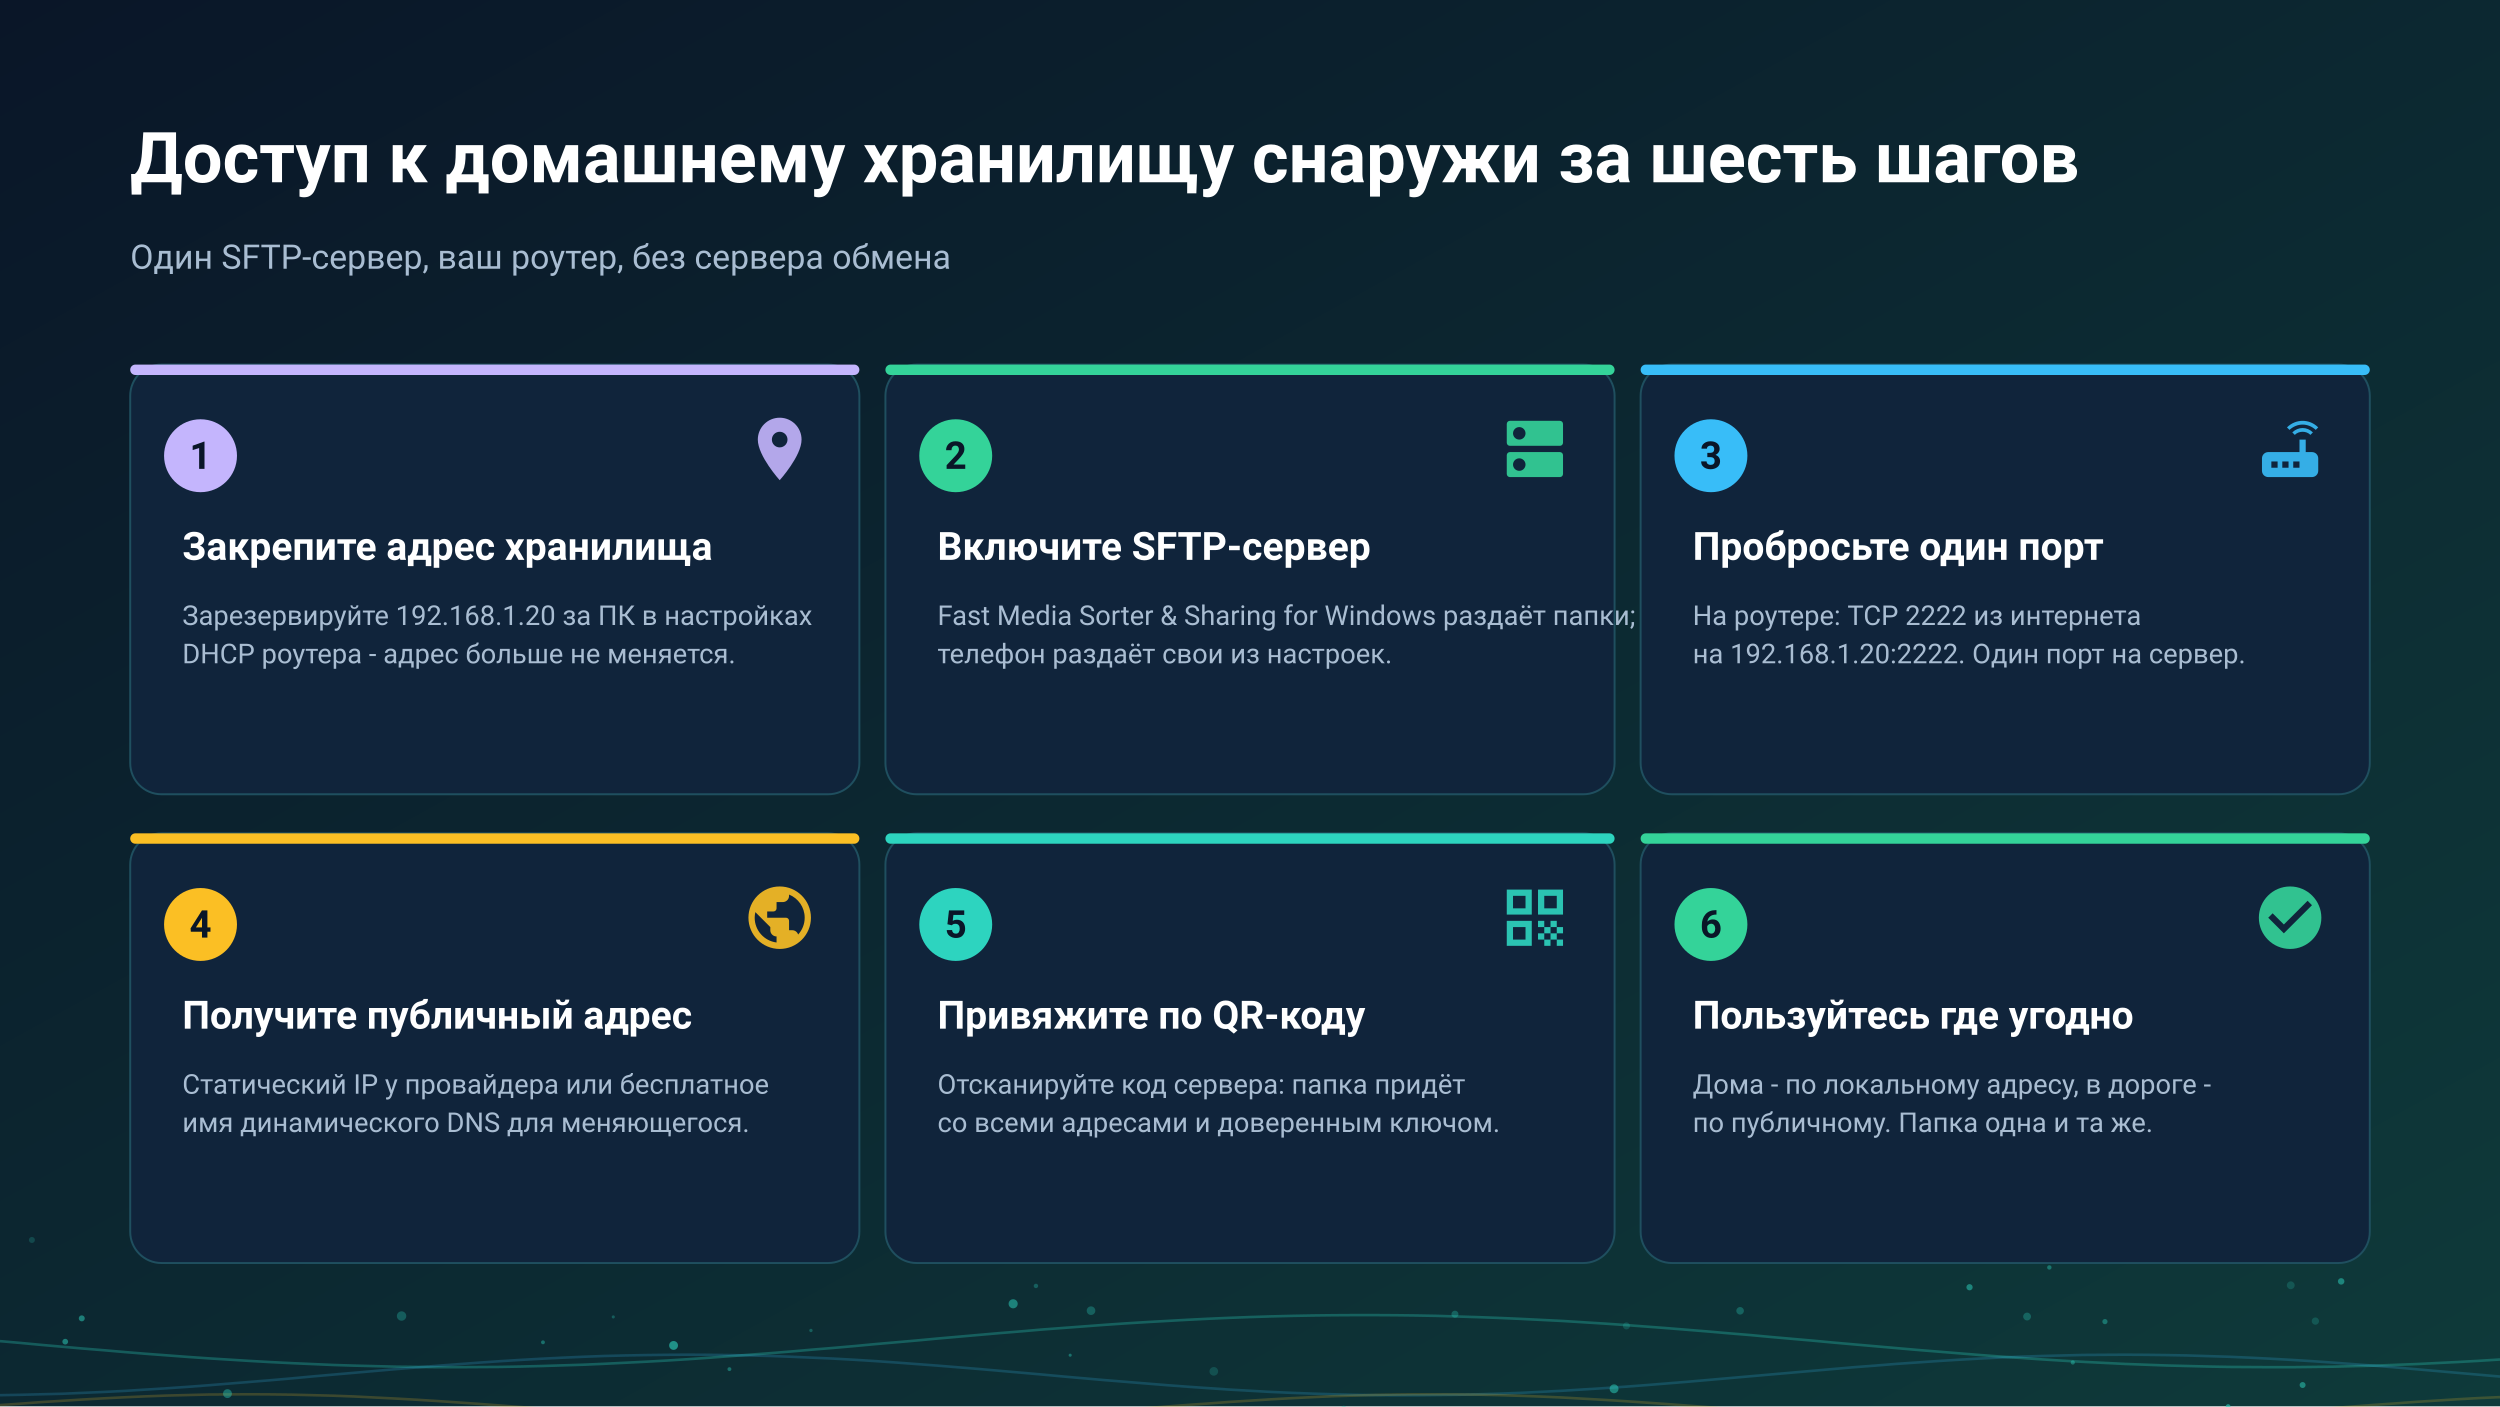
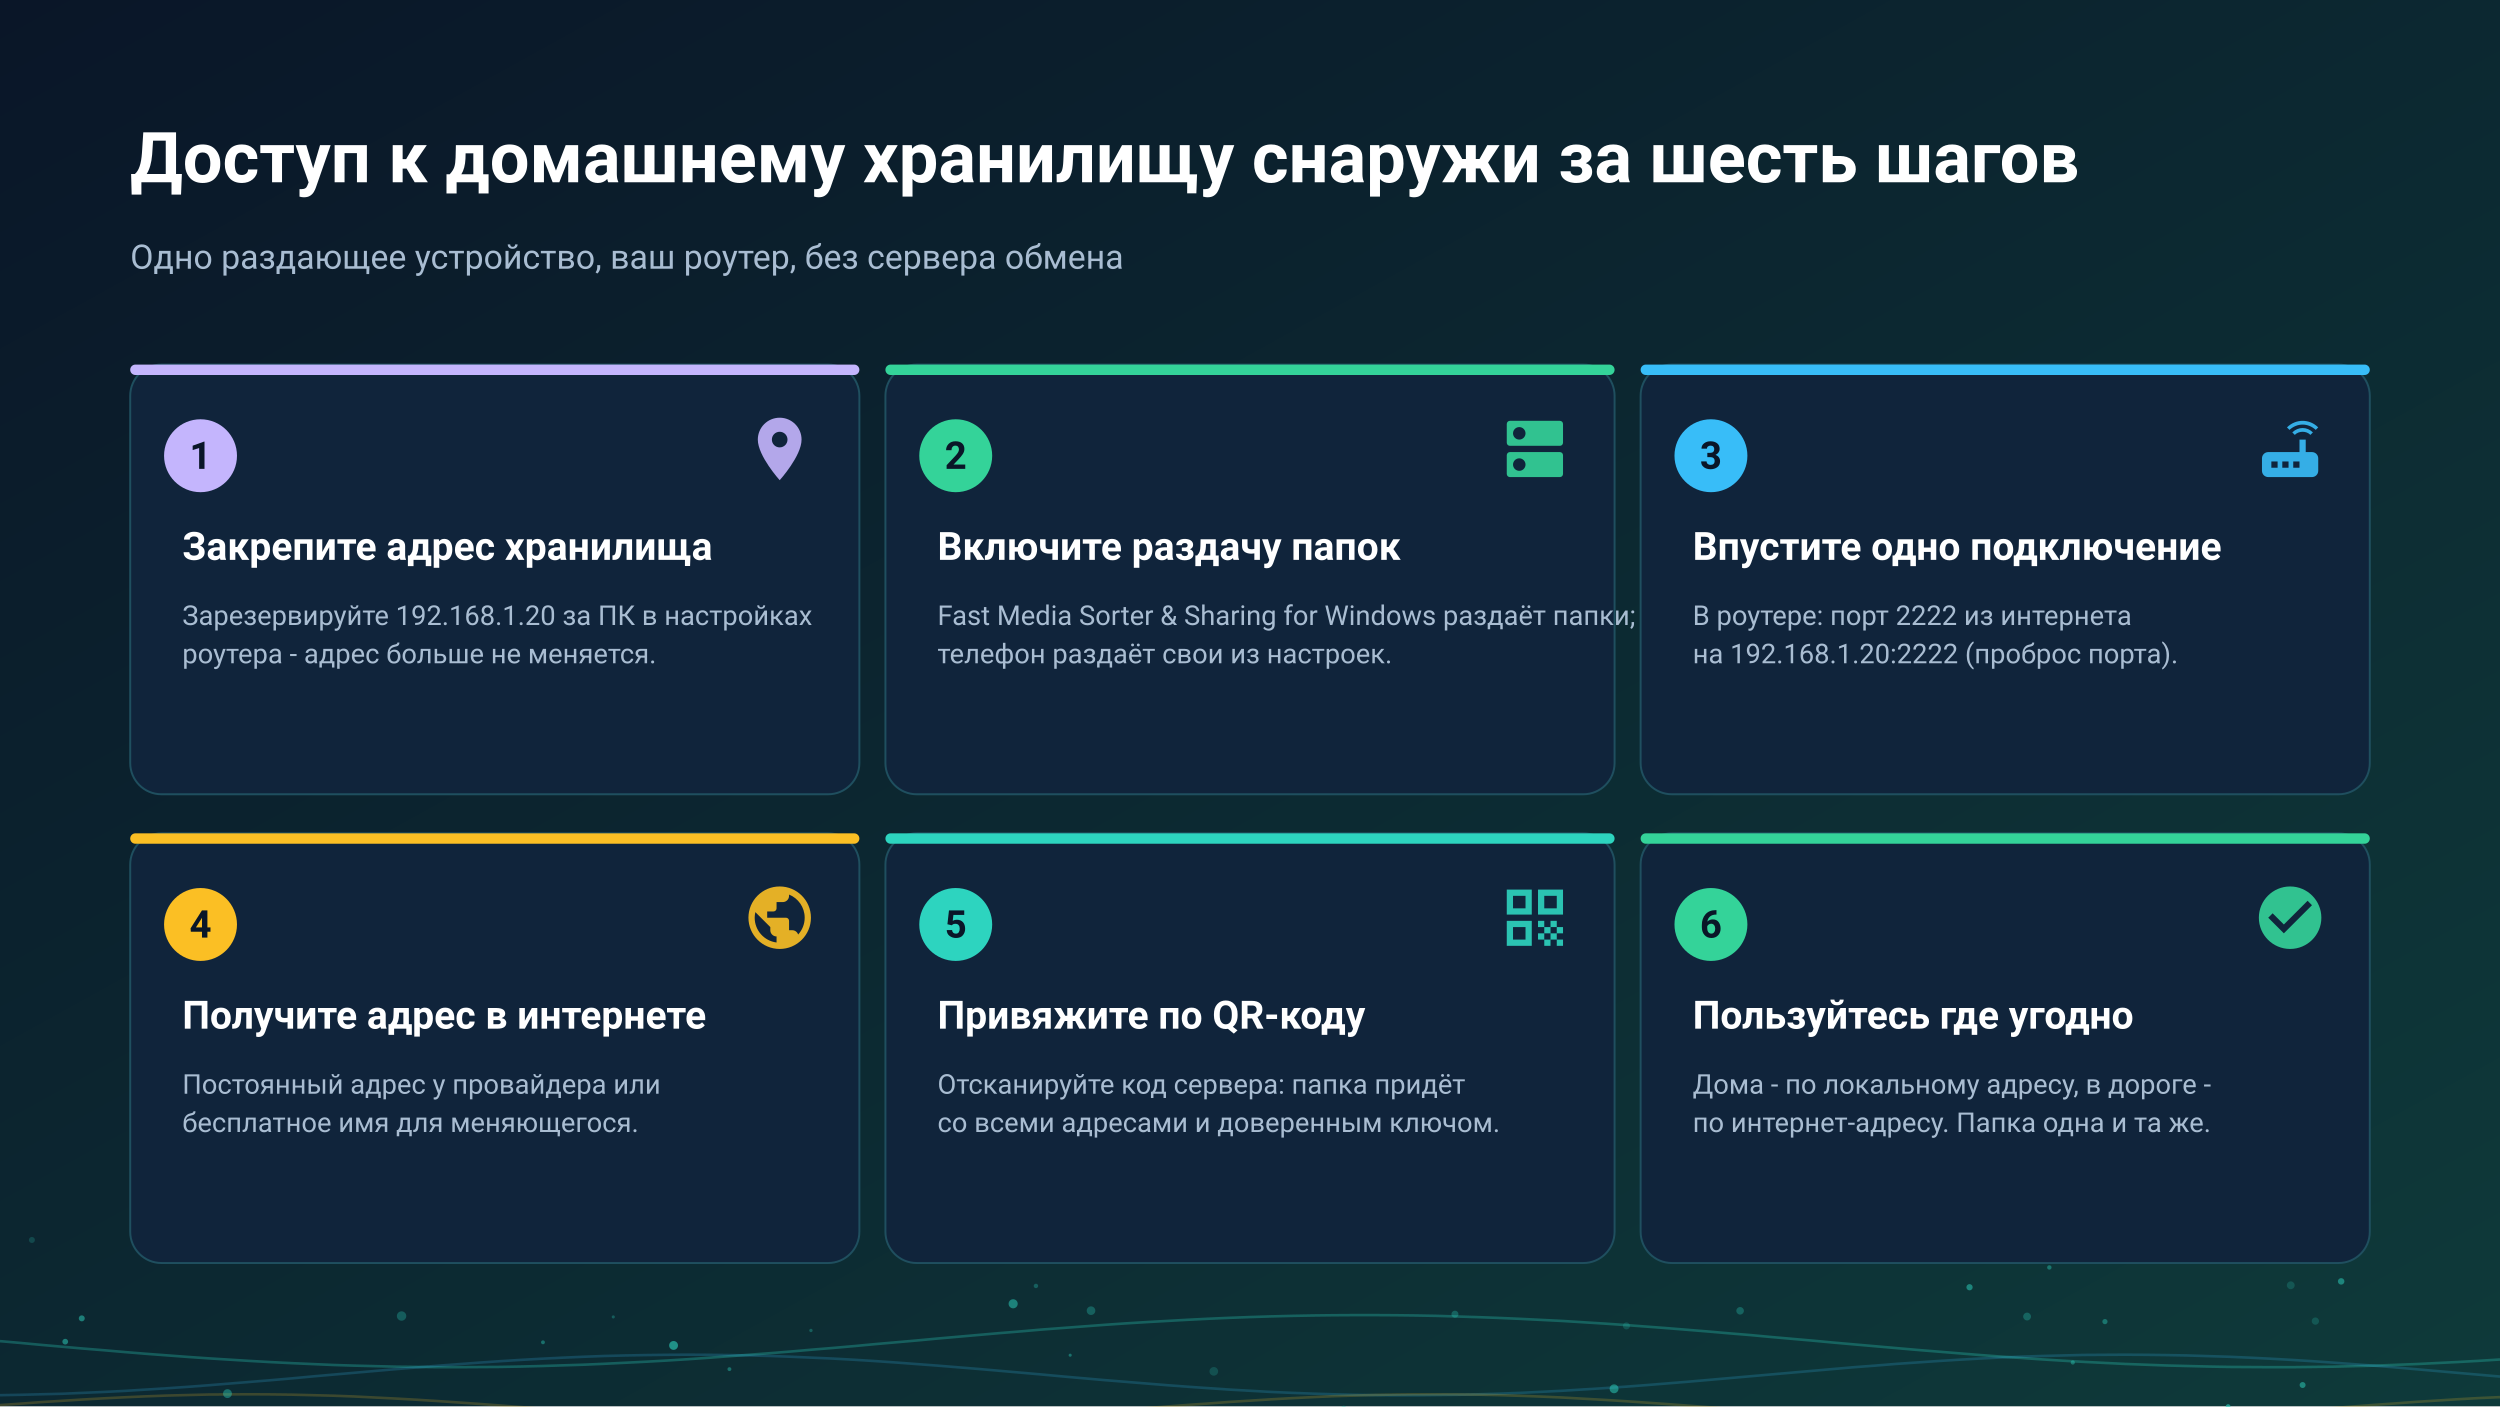
<svg xmlns="http://www.w3.org/2000/svg" viewBox="0 0 1920 1080" width="1920" height="1080" role="img" aria-labelledby="t d" lang="ru">
  <defs>
    <marker id="arr-control" viewBox="0 0 10 10" refX="8.5" refY="5" markerWidth="7" markerHeight="7" orient="auto">
      <path d="M0 0L10 5L0 10z" fill="#38bdf8" />
    </marker>
    <marker id="arr-control-s" viewBox="0 0 10 10" refX="1.5" refY="5" markerWidth="7" markerHeight="7" orient="auto">
      <path d="M10 0L0 5L10 10z" fill="#38bdf8" />
    </marker>
    <marker id="arr-tunnel" viewBox="0 0 10 10" refX="8.5" refY="5" markerWidth="7" markerHeight="7" orient="auto">
      <path d="M0 0L10 5L0 10z" fill="#34d399" />
    </marker>
    <marker id="arr-tunnel-s" viewBox="0 0 10 10" refX="1.5" refY="5" markerWidth="7" markerHeight="7" orient="auto">
      <path d="M10 0L0 5L10 10z" fill="#34d399" />
    </marker>
    <marker id="arr-media" viewBox="0 0 10 10" refX="8.5" refY="5" markerWidth="7" markerHeight="7" orient="auto">
      <path d="M0 0L10 5L0 10z" fill="#fbbf24" />
    </marker>
    <marker id="arr-media-s" viewBox="0 0 10 10" refX="1.5" refY="5" markerWidth="7" markerHeight="7" orient="auto">
      <path d="M10 0L0 5L10 10z" fill="#fbbf24" />
    </marker>
    <marker id="arr-lan" viewBox="0 0 10 10" refX="8.5" refY="5" markerWidth="7" markerHeight="7" orient="auto">
      <path d="M0 0L10 5L0 10z" fill="#c4b5fd" />
    </marker>
    <marker id="arr-lan-s" viewBox="0 0 10 10" refX="1.5" refY="5" markerWidth="7" markerHeight="7" orient="auto">
      <path d="M10 0L0 5L10 10z" fill="#c4b5fd" />
    </marker>
    <marker id="arr-danger" viewBox="0 0 10 10" refX="8.5" refY="5" markerWidth="7" markerHeight="7" orient="auto">
      <path d="M0 0L10 5L0 10z" fill="#fca5a5" />
    </marker>
    <marker id="arr-danger-s" viewBox="0 0 10 10" refX="1.5" refY="5" markerWidth="7" markerHeight="7" orient="auto">
      <path d="M10 0L0 5L10 10z" fill="#fca5a5" />
    </marker>
    <marker id="arr-server" viewBox="0 0 10 10" refX="8.5" refY="5" markerWidth="7" markerHeight="7" orient="auto">
      <path d="M0 0L10 5L0 10z" fill="#2dd4bf" />
    </marker>
    <marker id="arr-server-s" viewBox="0 0 10 10" refX="1.5" refY="5" markerWidth="7" markerHeight="7" orient="auto">
      <path d="M10 0L0 5L10 10z" fill="#2dd4bf" />
    </marker>
    <marker id="arr-muted" viewBox="0 0 10 10" refX="8.5" refY="5" markerWidth="7" markerHeight="7" orient="auto">
      <path d="M0 0L10 5L0 10z" fill="#a9bdd2" />
    </marker>
    <marker id="arr-muted-s" viewBox="0 0 10 10" refX="1.5" refY="5" markerWidth="7" markerHeight="7" orient="auto">
      <path d="M10 0L0 5L10 10z" fill="#a9bdd2" />
    </marker>
    <marker id="arr-text" viewBox="0 0 10 10" refX="8.5" refY="5" markerWidth="7" markerHeight="7" orient="auto">
      <path d="M0 0L10 5L0 10z" fill="#ffffff" />
    </marker>
    <marker id="arr-text-s" viewBox="0 0 10 10" refX="1.5" refY="5" markerWidth="7" markerHeight="7" orient="auto">
      <path d="M10 0L0 5L10 10z" fill="#ffffff" />
    </marker>
    <filter id="soft" x="-20%" y="-20%" width="140%" height="140%">
      <feDropShadow dx="0" dy="4" stdDeviation="8" flood-color="#000" flood-opacity="0.18" />
    </filter>
    <filter id="glow" x="-50%" y="-50%" width="200%" height="200%">
      <feGaussianBlur stdDeviation="14" />
    </filter>
    <linearGradient id="bgGrad" x1="0" y1="0" x2="1" y2="1">
      <stop offset="0" stop-color="#0a1628" />
      <stop offset="1" stop-color="#0e3a3a" />
    </linearGradient>
    <radialGradient id="hub" cx="0.5" cy="0.5" r="0.5">
      <stop offset="0" stop-color="#2dd4bf" stop-opacity="0.55" />
      <stop offset="1" stop-color="#2dd4bf" stop-opacity="0" />
    </radialGradient>
  </defs>
  <rect width="1920" height="1080" fill="url(#bgGrad)" />
  <g aria-hidden="true">
    <polyline points="0 1030 16 1031.4 32 1032.9 48 1034.3 64 1035.7 80 1037 96 1038.4 112 1039.7 128 1040.9 144 1042.1 160 1043.2 176 1044.2 192 1045.2 208 1046.1 224 1046.9 240 1047.6 256 1048.3 272 1048.8 288 1049.2 304 1049.6 320 1049.8 336 1050 352 1050 368 1049.9 384 1049.8 400 1049.5 416 1049.1 432 1048.6 448 1048.1 464 1047.4 480 1046.6 496 1045.8 512 1044.9 528 1043.9 544 1042.8 560 1041.6 576 1040.4 592 1039.2 608 1037.9 624 1036.5 640 1035.2 656 1033.8 672 1032.3 688 1030.9 704 1029.5 720 1028 736 1026.6 752 1025.2 768 1023.8 784 1022.5 800 1021.1 816 1019.9 832 1018.7 848 1017.5 864 1016.4 880 1015.4 896 1014.5 912 1013.6 928 1012.8 944 1012.1 960 1011.5 976 1011 992 1010.6 1008 1010.3 1024 1010.1 1040 1010 1056 1010 1072 1010.1 1088 1010.3 1104 1010.6 1120 1011.1 1136 1011.6 1152 1012.2 1168 1012.9 1184 1013.7 1200 1014.5 1216 1015.5 1232 1016.5 1248 1017.6 1264 1018.8 1280 1020 1296 1021.3 1312 1022.6 1328 1024 1344 1025.3 1360 1026.8 1376 1028.2 1392 1029.6 1408 1031.1 1424 1032.5 1440 1033.9 1456 1035.3 1472 1036.7 1488 1038 1504 1039.3 1520 1040.6 1536 1041.8 1552 1042.9 1568 1044 1584 1045 1600 1045.9 1616 1046.7 1632 1047.5 1648 1048.1 1664 1048.7 1680 1049.1 1696 1049.5 1712 1049.8 1728 1049.9 1744 1050 1760 1050 1776 1049.8 1792 1049.6 1808 1049.2 1824 1048.8 1840 1048.2 1856 1047.6 1872 1046.8 1888 1046 1904 1045.1 1920 1044.1" fill="none" stroke="#2dd4bf" stroke-width="2" opacity="0.3" />
    <polyline points="0 1071.5 16 1071.2 32 1070.8 48 1070.4 64 1069.7 80 1069 96 1068.2 112 1067.2 128 1066.2 144 1065.1 160 1063.9 176 1062.6 192 1061.3 208 1060 224 1058.6 240 1057.1 256 1055.7 272 1054.3 288 1052.9 304 1051.5 320 1050.2 336 1048.9 352 1047.7 368 1046.5 384 1045.4 400 1044.4 416 1043.5 432 1042.7 448 1042 464 1041.4 480 1041 496 1040.7 512 1040.5 528 1040.4 544 1040.5 560 1040.7 576 1041 592 1041.4 608 1042 624 1042.7 640 1043.4 656 1044.3 672 1045.3 688 1046.4 704 1047.6 720 1048.8 736 1050.1 752 1051.4 768 1052.8 784 1054.2 800 1055.6 816 1057.1 832 1058.5 848 1059.9 864 1061.2 880 1062.5 896 1063.8 912 1065 928 1066.1 944 1067.2 960 1068.1 976 1069 992 1069.7 1008 1070.3 1024 1070.8 1040 1071.2 1056 1071.5 1072 1071.6 1088 1071.6 1104 1071.4 1120 1071.2 1136 1070.8 1152 1070.3 1168 1069.7 1184 1068.9 1200 1068.1 1216 1067.1 1232 1066.1 1248 1065 1264 1063.8 1280 1062.5 1296 1061.2 1312 1059.8 1328 1058.4 1344 1057 1360 1055.6 1376 1054.2 1392 1052.8 1408 1051.4 1424 1050 1440 1048.8 1456 1047.5 1472 1046.4 1488 1045.3 1504 1044.3 1520 1043.4 1536 1042.6 1552 1041.9 1568 1041.4 1584 1041 1600 1040.6 1616 1040.5 1632 1040.4 1648 1040.5 1664 1040.7 1680 1041 1696 1041.5 1712 1042 1728 1042.7 1744 1043.5 1760 1044.4 1776 1045.4 1792 1046.5 1808 1047.7 1824 1048.9 1840 1050.2 1856 1051.6 1872 1053 1888 1054.4 1904 1055.8 1920 1057.2" fill="none" stroke="#38bdf8" stroke-width="2" opacity="0.2" />
    <polyline points="0 1079.1 16 1078 32 1076.8 48 1075.8 64 1074.8 80 1073.9 96 1073.1 112 1072.4 128 1071.8 144 1071.4 160 1071 176 1070.9 192 1070.8 208 1070.9 224 1071.1 240 1071.5 256 1071.9 272 1072.5 288 1073.3 304 1074.1 320 1075 336 1076 352 1077.1 368 1078.2 384 1079.4 400 1080.6 416 1081.9 432 1083.1 448 1084.3 464 1085.5 480 1086.7 496 1087.8 512 1088.8 528 1089.7 544 1090.6 560 1091.3 576 1091.9 592 1092.4 608 1092.8 624 1093.1 640 1093.2 656 1093.2 672 1093 688 1092.7 704 1092.3 720 1091.8 736 1091.1 752 1090.3 768 1089.4 784 1088.5 800 1087.4 816 1086.3 832 1085.1 848 1083.9 864 1082.7 880 1081.5 896 1080.2 912 1079 928 1077.9 944 1076.7 960 1075.7 976 1074.7 992 1073.8 1008 1073 1024 1072.3 1040 1071.8 1056 1071.3 1072 1071 1088 1070.8 1104 1070.8 1120 1070.9 1136 1071.1 1152 1071.5 1168 1072 1184 1072.6 1200 1073.3 1216 1074.2 1232 1075.1 1248 1076.1 1264 1077.2 1280 1078.3 1296 1079.5 1312 1080.7 1328 1082 1344 1083.2 1360 1084.4 1376 1085.6 1392 1086.8 1408 1087.8 1424 1088.9 1440 1089.8 1456 1090.6 1472 1091.4 1488 1092 1504 1092.5 1520 1092.9 1536 1093.1 1552 1093.2 1568 1093.2 1584 1093 1600 1092.7 1616 1092.3 1632 1091.7 1648 1091 1664 1090.2 1680 1089.4 1696 1088.4 1712 1087.3 1728 1086.2 1744 1085 1760 1083.8 1776 1082.6 1792 1081.4 1808 1080.1 1824 1078.9 1840 1077.8 1856 1076.6 1872 1075.6 1888 1074.6 1904 1073.7 1920 1073" fill="none" stroke="#fbbf24" stroke-width="2" opacity="0.2" />
    <circle cx="821.9" cy="1040.8" r="1.2" fill="#2dd4bf" stroke="none" stroke-width="2" opacity="0.4" />
    <circle cx="517.3" cy="1033.3" r="3.4" fill="#2dd4bf" stroke="none" stroke-width="2" opacity="0.6" />
    <circle cx="174.7" cy="1070.3" r="3.4" fill="#2dd4bf" stroke="none" stroke-width="2" opacity="0.4" />
    <circle cx="1573.9" cy="973.4" r="1.7" fill="#2dd4bf" stroke="none" stroke-width="2" opacity="0.4" />
    <circle cx="1239.6" cy="1066.6" r="3.4" fill="#2dd4bf" stroke="none" stroke-width="2" opacity="0.5" />
    <circle cx="24.5" cy="952.3" r="2.3" fill="#2dd4bf" stroke="none" stroke-width="2" opacity="0.2" />
    <circle cx="1117.4" cy="1009.3" r="2.7" fill="#2dd4bf" stroke="none" stroke-width="2" opacity="0.3" />
    <circle cx="62.8" cy="1012.5" r="2.3" fill="#2dd4bf" stroke="none" stroke-width="2" opacity="0.5" />
    <circle cx="1759.3" cy="987.1" r="3" fill="#2dd4bf" stroke="none" stroke-width="2" opacity="0.2" />
    <circle cx="932.2" cy="1053.2" r="3.3" fill="#2dd4bf" stroke="none" stroke-width="2" opacity="0.2" />
    <circle cx="795.6" cy="987.6" r="1.7" fill="#2dd4bf" stroke="none" stroke-width="2" opacity="0.3" />
    <circle cx="1252.3" cy="1098.5" r="2" fill="#2dd4bf" stroke="none" stroke-width="2" opacity="0.4" />
    <circle cx="50.1" cy="1030.4" r="2.2" fill="#2dd4bf" stroke="none" stroke-width="2" opacity="0.5" />
    <circle cx="308.4" cy="1010.7" r="3.6" fill="#2dd4bf" stroke="none" stroke-width="2" opacity="0.3" />
    <circle cx="1814.7" cy="1134.1" r="3.3" fill="#2dd4bf" stroke="none" stroke-width="2" opacity="0.6" />
    <circle cx="1444" cy="1088.4" r="3.4" fill="#2dd4bf" stroke="none" stroke-width="2" opacity="0.5" />
    <circle cx="158.9" cy="961.7" r="2.5" fill="#2dd4bf" stroke="none" stroke-width="2" opacity="0.4" />
    <circle cx="703.7" cy="968.4" r="1.4" fill="#2dd4bf" stroke="none" stroke-width="2" opacity="0.2" />
    <circle cx="1326.6" cy="1127.7" r="2" fill="#2dd4bf" stroke="none" stroke-width="2" opacity="0.5" />
    <circle cx="1512.6" cy="988.6" r="2.4" fill="#2dd4bf" stroke="none" stroke-width="2" opacity="0.5" />
    <circle cx="1758.3" cy="956.2" r="1.6" fill="#2dd4bf" stroke="none" stroke-width="2" opacity="0.4" />
    <circle cx="1677.4" cy="1101.6" r="2.7" fill="#2dd4bf" stroke="none" stroke-width="2" opacity="0.4" />
    <circle cx="417" cy="1030.9" r="1.5" fill="#2dd4bf" stroke="none" stroke-width="2" opacity="0.4" />
    <circle cx="1185.3" cy="1144.6" r="1.8" fill="#2dd4bf" stroke="none" stroke-width="2" opacity="0.5" />
    <circle cx="560.2" cy="1051.5" r="1.5" fill="#2dd4bf" stroke="none" stroke-width="2" opacity="0.4" />
    <circle cx="274.7" cy="1114.6" r="1.6" fill="#2dd4bf" stroke="none" stroke-width="2" opacity="0.6" />
    <circle cx="471" cy="1011.4" r="1.2" fill="#2dd4bf" stroke="none" stroke-width="2" opacity="0.3" />
    <circle cx="1798" cy="984.1" r="2.5" fill="#2dd4bf" stroke="none" stroke-width="2" opacity="0.5" />
    <circle cx="686.7" cy="947.9" r="1.1" fill="#2dd4bf" stroke="none" stroke-width="2" opacity="0.5" />
    <circle cx="837.9" cy="1006.6" r="3.3" fill="#2dd4bf" stroke="none" stroke-width="2" opacity="0.3" />
    <circle cx="835.5" cy="1156.2" r="2" fill="#2dd4bf" stroke="none" stroke-width="2" opacity="0.6" />
    <circle cx="1768.4" cy="1063.7" r="2.3" fill="#2dd4bf" stroke="none" stroke-width="2" opacity="0.5" />
    <circle cx="1032" cy="1081.9" r="2.3" fill="#2dd4bf" stroke="none" stroke-width="2" opacity="0.3" />
    <circle cx="22.7" cy="1153.6" r="2.9" fill="#2dd4bf" stroke="none" stroke-width="2" opacity="0.2" />
    <circle cx="1616.6" cy="1015" r="2" fill="#2dd4bf" stroke="none" stroke-width="2" opacity="0.4" />
    <circle cx="1249.1" cy="1018.3" r="2.7" fill="#2dd4bf" stroke="none" stroke-width="2" opacity="0.2" />
    <circle cx="1591.9" cy="1046.4" r="1.6" fill="#2dd4bf" stroke="none" stroke-width="2" opacity="0.4" />
    <circle cx="1711.2" cy="1080.2" r="1.8" fill="#2dd4bf" stroke="none" stroke-width="2" opacity="0.6" />
    <circle cx="1187.8" cy="1129.5" r="1.3" fill="#2dd4bf" stroke="none" stroke-width="2" opacity="0.2" />
    <circle cx="778.1" cy="1001.3" r="3.5" fill="#2dd4bf" stroke="none" stroke-width="2" opacity="0.5" />
    <circle cx="1556.8" cy="1011.1" r="3" fill="#2dd4bf" stroke="none" stroke-width="2" opacity="0.3" />
    <circle cx="1336.4" cy="1006.7" r="2.9" fill="#2dd4bf" stroke="none" stroke-width="2" opacity="0.3" />
    <circle cx="609.2" cy="1141.6" r="3.2" fill="#2dd4bf" stroke="none" stroke-width="2" opacity="0.2" />
    <circle cx="1778.2" cy="1014.6" r="2.8" fill="#2dd4bf" stroke="none" stroke-width="2" opacity="0.2" />
    <circle cx="622.8" cy="1021.8" r="1.3" fill="#2dd4bf" stroke="none" stroke-width="2" opacity="0.3" />
    <circle cx="607.6" cy="1145.1" r="3.3" fill="#2dd4bf" stroke="none" stroke-width="2" opacity="0.6" />
  </g>
  <text x="100" y="140" font-family="'Segoe UI', Roboto, 'Noto Sans', 'Helvetica Neue', Arial, sans-serif" font-size="54" font-weight="700" fill="#ffffff" text-anchor="start">
    <tspan x="100" dy="0">Доступ к домашнему хранилищу снаружи за шесть шагов</tspan>
  </text>
  <text x="100" y="206.4" font-family="'Segoe UI', Roboto, 'Noto Sans', 'Helvetica Neue', Arial, sans-serif" font-size="26" font-weight="400" fill="#a9bdd2" text-anchor="start">
-     <tspan x="100" dy="0">Один SFTP-сервер, ваш роутер, без сервера обмена</tspan>
+     <tspan x="100" dy="0">Одно раздающее устройство, ваш роутер, без сервера обмена</tspan>
  </text>
  <rect x="100" y="280" width="560" height="330" rx="24" fill="#10243b" stroke="#1f4f5f" stroke-width="1.5" />
  <rect x="100" y="280" width="560" height="8" rx="4" fill="#c4b5fd" stroke="none" stroke-width="1.5" />
  <circle cx="154" cy="350" r="28" fill="#c4b5fd" stroke="none" stroke-width="2" />
  <text x="154" y="360.1" font-family="'Segoe UI', Roboto, 'Noto Sans', 'Helvetica Neue', Arial, sans-serif" font-size="29.4" font-weight="700" fill="#0a1628" text-anchor="middle">
    <tspan x="154" dy="0">1</tspan>
  </text>
  <g transform="translate(570 316) scale(2.4)" opacity="0.9">
    <path d="M12 2C8.13 2 5 5.13 5 9c0 5.25 7 13 7 13s7-7.75 7-13c0-3.87-3.13-7-7-7zm0 9.5c-1.38 0-2.5-1.12-2.5-2.5s1.12-2.5 2.5-2.5 2.5 1.12 2.5 2.5-1.12 2.5-2.5 2.5z" fill="#c4b5fd" />
  </g>
  <text x="140" y="430" font-family="'Segoe UI', Roboto, 'Noto Sans', 'Helvetica Neue', Arial, sans-serif" font-size="30" font-weight="700" fill="#ffffff" text-anchor="start">
    <tspan x="140" dy="0">Закрепите адрес хранилища</tspan>
  </text>
  <text x="140" y="480" font-family="'Segoe UI', Roboto, 'Noto Sans', 'Helvetica Neue', Arial, sans-serif" font-size="21" font-weight="400" fill="#a9bdd2" text-anchor="start">
    <tspan x="140" dy="0">Зарезервируйте 192.168.1.20 за ПК в настройках</tspan>
-     <tspan x="140" dy="29.4">DHCP роутера - адрес больше не меняется.</tspan>
+     <tspan x="140" dy="29.4">роутера - адрес больше не меняется.</tspan>
  </text>
  <rect x="680" y="280" width="560" height="330" rx="24" fill="#10243b" stroke="#1f4f5f" stroke-width="1.5" />
  <rect x="680" y="280" width="560" height="8" rx="4" fill="#34d399" stroke="none" stroke-width="1.5" />
  <circle cx="734" cy="350" r="28" fill="#34d399" stroke="none" stroke-width="2" />
  <text x="734" y="360.1" font-family="'Segoe UI', Roboto, 'Noto Sans', 'Helvetica Neue', Arial, sans-serif" font-size="29.4" font-weight="700" fill="#0a1628" text-anchor="middle">
    <tspan x="734" dy="0">2</tspan>
  </text>
  <g transform="translate(1150 316) scale(2.4)" opacity="0.9">
    <path d="M20 13H4c-.55 0-1 .45-1 1v6c0 .55.45 1 1 1h16c.55 0 1-.45 1-1v-6c0-.55-.45-1-1-1zM7 19c-1.1 0-2-.9-2-2s.9-2 2-2 2 .9 2 2-.9 2-2 2zM20 3H4c-.55 0-1 .45-1 1v6c0 .55.45 1 1 1h16c.55 0 1-.45 1-1V4c0-.55-.45-1-1-1zM7 9c-1.1 0-2-.9-2-2s.9-2 2-2 2 .9 2 2-.9 2-2 2z" fill="#34d399" />
  </g>
  <text x="720" y="430" font-family="'Segoe UI', Roboto, 'Noto Sans', 'Helvetica Neue', Arial, sans-serif" font-size="30" font-weight="700" fill="#ffffff" text-anchor="start">
-     <tspan x="720" dy="0">Включите SFTP-сервер</tspan>
+     <tspan x="720" dy="0">Включите раздачу папок</tspan>
  </text>
  <text x="720" y="480" font-family="'Segoe UI', Roboto, 'Noto Sans', 'Helvetica Neue', Arial, sans-serif" font-size="21" font-weight="400" fill="#a9bdd2" text-anchor="start">
    <tspan x="720" dy="0">Fast Media Sorter &amp; Sharing for Windows раздаёт папки;</tspan>
    <tspan x="720" dy="29.4">телефон раздаёт свои из настроек.</tspan>
  </text>
  <rect x="1260" y="280" width="560" height="330" rx="24" fill="#10243b" stroke="#1f4f5f" stroke-width="1.5" />
  <rect x="1260" y="280" width="560" height="8" rx="4" fill="#38bdf8" stroke="none" stroke-width="1.5" />
  <circle cx="1314" cy="350" r="28" fill="#38bdf8" stroke="none" stroke-width="2" />
  <text x="1314" y="360.1" font-family="'Segoe UI', Roboto, 'Noto Sans', 'Helvetica Neue', Arial, sans-serif" font-size="29.4" font-weight="700" fill="#0a1628" text-anchor="middle">
    <tspan x="1314" dy="0">3</tspan>
  </text>
  <g transform="translate(1730 316) scale(2.4)" opacity="0.9">
    <path d="M20.2 5.9l.8-.8C19.6 3.7 17.8 3 16 3s-3.6.7-5 2.1l.8.8C13 4.8 14.5 4.2 16 4.2s3 .6 4.2 1.7zm-.9.8c-.9-.9-2.1-1.4-3.3-1.4s-2.4.5-3.3 1.4l.8.8c.7-.7 1.6-1 2.5-1 .9 0 1.8.3 2.5 1l.8-.8zM19 13h-2V9h-2v4H5c-1.1 0-2 .9-2 2v4c0 1.1.9 2 2 2h14c1.1 0 2-.9 2-2v-4c0-1.1-.9-2-2-2zM8 18H6v-2h2v2zm3.5 0h-2v-2h2v2zm3.5 0h-2v-2h2v2z" fill="#38bdf8" />
  </g>
  <text x="1300" y="430" font-family="'Segoe UI', Roboto, 'Noto Sans', 'Helvetica Neue', Arial, sans-serif" font-size="30" font-weight="700" fill="#ffffff" text-anchor="start">
-     <tspan x="1300" dy="0">Пробросьте один порт</tspan>
+     <tspan x="1300" dy="0">Впустите одно подключение</tspan>
  </text>
  <text x="1300" y="480" font-family="'Segoe UI', Roboto, 'Noto Sans', 'Helvetica Neue', Arial, sans-serif" font-size="21" font-weight="400" fill="#a9bdd2" text-anchor="start">
-     <tspan x="1300" dy="0">На роутере: TCP 2222 из интернета</tspan>
-     <tspan x="1300" dy="29.4">на 192.168.1.20:2222. Один порт на сервер.</tspan>
+     <tspan x="1300" dy="0">В роутере: порт 2222 из интернета</tspan>
+     <tspan x="1300" dy="29.4">на 192.168.1.20:2222 (проброс порта).</tspan>
  </text>
  <rect x="100" y="640" width="560" height="330" rx="24" fill="#10243b" stroke="#1f4f5f" stroke-width="1.5" />
  <rect x="100" y="640" width="560" height="8" rx="4" fill="#fbbf24" stroke="none" stroke-width="1.5" />
  <circle cx="154" cy="710" r="28" fill="#fbbf24" stroke="none" stroke-width="2" />
  <text x="154" y="720.1" font-family="'Segoe UI', Roboto, 'Noto Sans', 'Helvetica Neue', Arial, sans-serif" font-size="29.4" font-weight="700" fill="#0a1628" text-anchor="middle">
    <tspan x="154" dy="0">4</tspan>
  </text>
  <g transform="translate(570 676) scale(2.4)" opacity="0.9">
    <path d="M12 2C6.48 2 2 6.48 2 12s4.48 10 10 10 10-4.48 10-10S17.52 2 12 2zm-1 17.93c-3.95-.49-7-3.85-7-7.93 0-.62.08-1.21.21-1.79L9 15v1c0 1.1.9 2 2 2v1.93zm6.9-2.54c-.26-.81-1-1.39-1.9-1.39h-1v-3c0-.55-.45-1-1-1H8v-2h2c.55 0 1-.45 1-1V7h2c1.1 0 2-.9 2-2v-.41c2.93 1.19 5 4.06 5 7.41 0 2.08-.8 3.97-2.1 5.39z" fill="#fbbf24" />
  </g>
  <text x="140" y="790" font-family="'Segoe UI', Roboto, 'Noto Sans', 'Helvetica Neue', Arial, sans-serif" font-size="30" font-weight="700" fill="#ffffff" text-anchor="start">
-     <tspan x="140" dy="0">Получите публичный адрес</tspan>
+     <tspan x="140" dy="0">Получите адрес в интернете</tspan>
  </text>
  <text x="140" y="840" font-family="'Segoe UI', Roboto, 'Noto Sans', 'Helvetica Neue', Arial, sans-serif" font-size="21" font-weight="400" fill="#a9bdd2" text-anchor="start">
-     <tspan x="140" dy="0">Статический IP у провайдера или бесплатное</tspan>
-     <tspan x="140" dy="29.4">имя динамического DNS для меняющегося.</tspan>
+     <tspan x="140" dy="0">Постоянный адрес у провайдера или</tspan>
+     <tspan x="140" dy="29.4">бесплатное имя для меняющегося.</tspan>
  </text>
  <rect x="680" y="640" width="560" height="330" rx="24" fill="#10243b" stroke="#1f4f5f" stroke-width="1.5" />
  <rect x="680" y="640" width="560" height="8" rx="4" fill="#2dd4bf" stroke="none" stroke-width="1.5" />
  <circle cx="734" cy="710" r="28" fill="#2dd4bf" stroke="none" stroke-width="2" />
  <text x="734" y="720.1" font-family="'Segoe UI', Roboto, 'Noto Sans', 'Helvetica Neue', Arial, sans-serif" font-size="29.4" font-weight="700" fill="#0a1628" text-anchor="middle">
    <tspan x="734" dy="0">5</tspan>
  </text>
  <g transform="translate(1150 676) scale(2.4)" opacity="0.9">
    <path d="M3 11h8V3H3v8zm2-6h4v4H5V5zm-2 16h8v-8H3v8zm2-6h4v4H5v-4zM13 3v8h8V3h-8zm6 6h-4V5h4v4zm0 10h2v2h-2zm-6-6h2v2h-2zm2 2h2v2h-2zm-2 2h2v2h-2zm2 2h2v2h-2zm2-2h2v2h-2zm0-4h2v2h-2zm2 2h2v2h-2z" fill="#2dd4bf" />
  </g>
  <text x="720" y="790" font-family="'Segoe UI', Roboto, 'Noto Sans', 'Helvetica Neue', Arial, sans-serif" font-size="30" font-weight="700" fill="#ffffff" text-anchor="start">
    <tspan x="720" dy="0">Привяжите по QR-коду</tspan>
  </text>
  <text x="720" y="840" font-family="'Segoe UI', Roboto, 'Noto Sans', 'Helvetica Neue', Arial, sans-serif" font-size="21" font-weight="400" fill="#a9bdd2" text-anchor="start">
    <tspan x="720" dy="0">Отсканируйте код сервера: папка придёт</tspan>
    <tspan x="720" dy="29.4">со всеми адресами и доверенным ключом.</tspan>
  </text>
  <rect x="1260" y="640" width="560" height="330" rx="24" fill="#10243b" stroke="#1f4f5f" stroke-width="1.5" />
  <rect x="1260" y="640" width="560" height="8" rx="4" fill="#34d399" stroke="none" stroke-width="1.5" />
  <circle cx="1314" cy="710" r="28" fill="#34d399" stroke="none" stroke-width="2" />
  <text x="1314" y="720.1" font-family="'Segoe UI', Roboto, 'Noto Sans', 'Helvetica Neue', Arial, sans-serif" font-size="29.4" font-weight="700" fill="#0a1628" text-anchor="middle">
    <tspan x="1314" dy="0">6</tspan>
  </text>
  <g transform="translate(1730 676) scale(2.4)" opacity="0.9">
    <path d="M12 2C6.48 2 2 6.48 2 12s4.48 10 10 10 10-4.48 10-10S17.52 2 12 2zm-2 15l-5-5 1.41-1.41L10 14.17l7.590-7.59L19 8l-9 9z" fill="#34d399" />
  </g>
  <text x="1300" y="790" font-family="'Segoe UI', Roboto, 'Noto Sans', 'Helvetica Neue', Arial, sans-serif" font-size="30" font-weight="700" fill="#ffffff" text-anchor="start">
    <tspan x="1300" dy="0">Пользуйтесь где угодно</tspan>
  </text>
  <text x="1300" y="840" font-family="'Segoe UI', Roboto, 'Noto Sans', 'Helvetica Neue', Arial, sans-serif" font-size="21" font-weight="400" fill="#a9bdd2" text-anchor="start">
    <tspan x="1300" dy="0">Дома - по локальному адресу, в дороге -</tspan>
-     <tspan x="1300" dy="29.4">по публичному. Папка одна и та же.</tspan>
+     <tspan x="1300" dy="29.4">по интернет-адресу. Папка одна и та же.</tspan>
  </text>
</svg>
